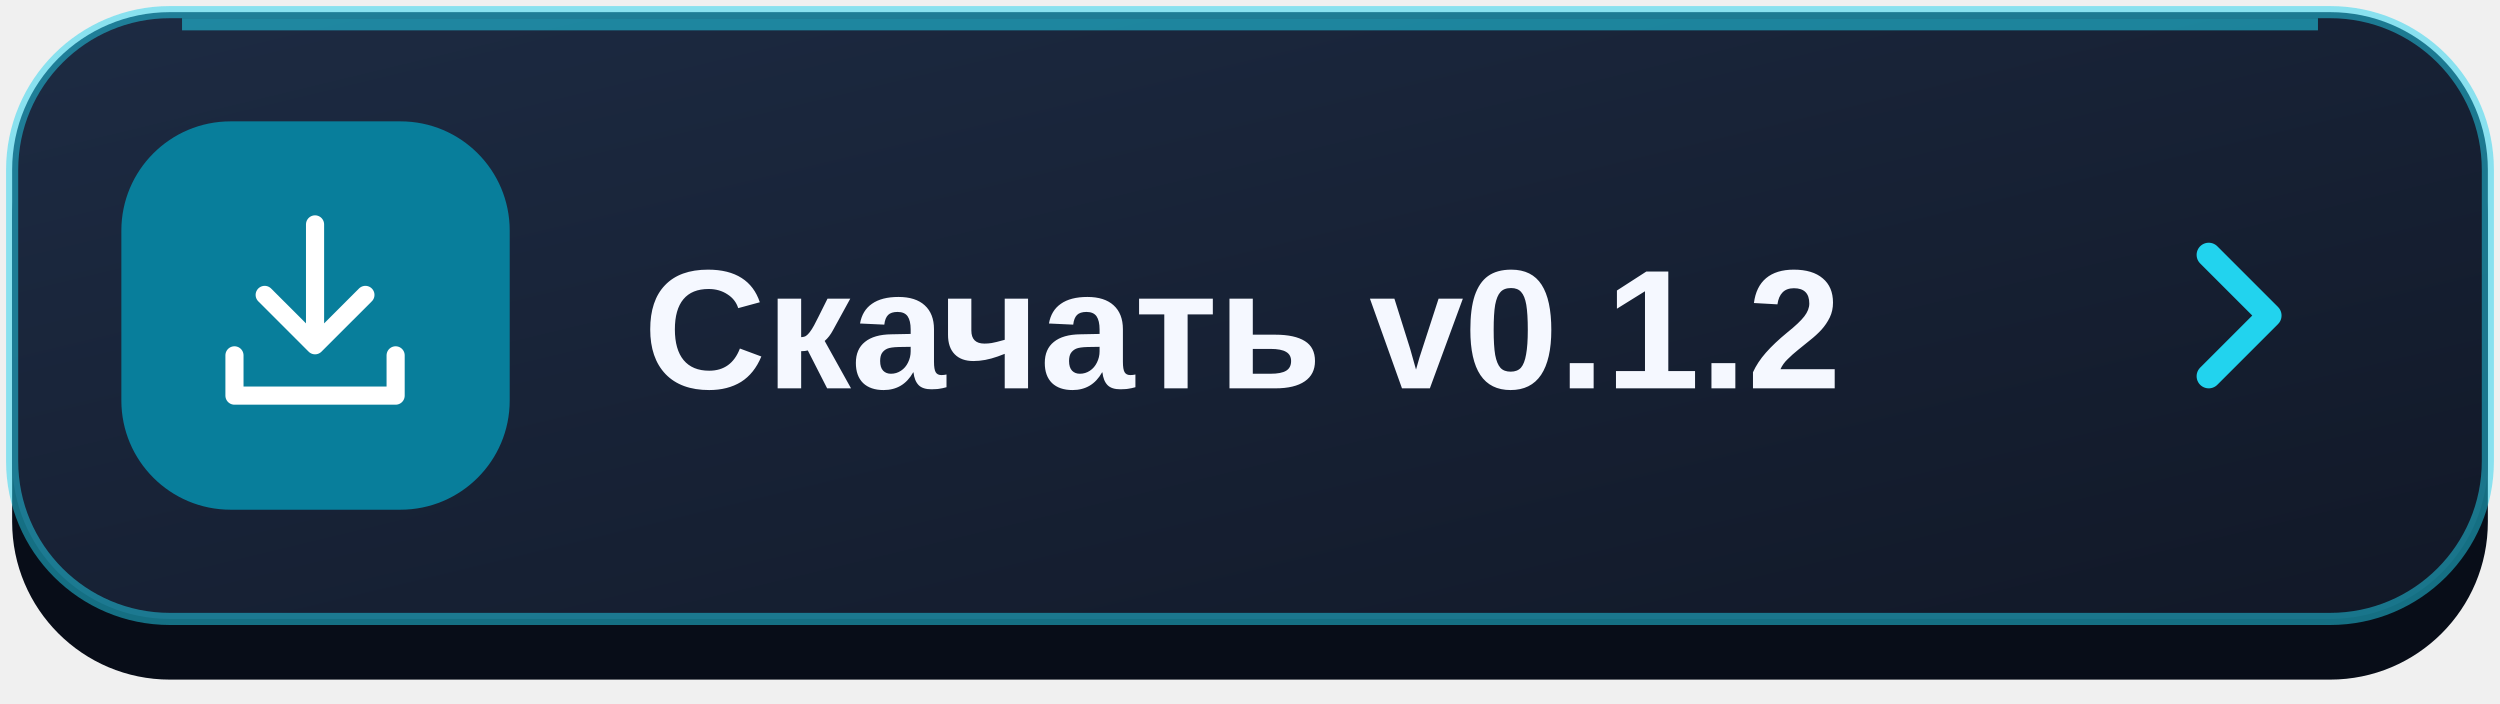
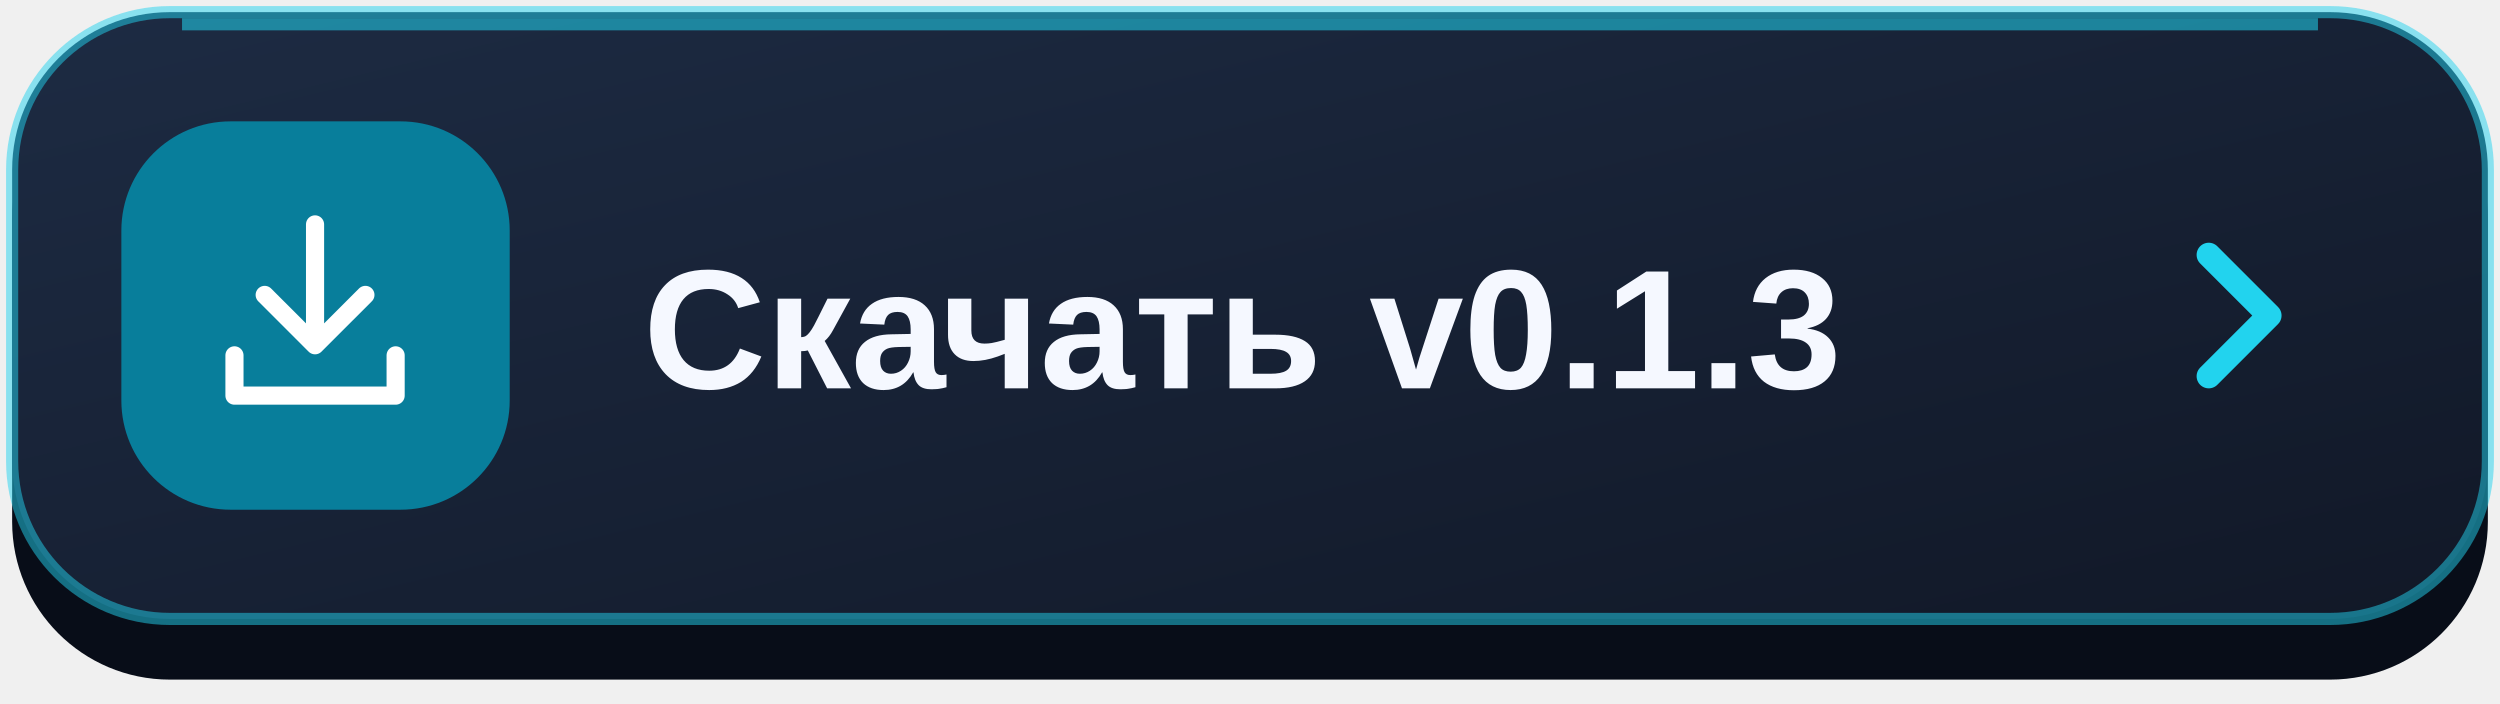
- <svg xmlns="http://www.w3.org/2000/svg" width="206" height="58" viewBox="0 0 206 58" role="img" aria-label="Скачать v0.1.2">
+ <svg xmlns="http://www.w3.org/2000/svg" width="206" height="58" viewBox="0 0 206 58" role="img" aria-label="Скачать v0.1.3">
  <defs>
    <linearGradient id="body" x2="1" y2="1">
      <stop stop-color="#1d2b43" />
      <stop offset="1" stop-color="#111827" />
    </linearGradient>
    <linearGradient id="accent">
      <stop stop-color="#087e9b" />
      <stop offset="1" stop-color="#22d3ee" />
    </linearGradient>
  </defs>
  <rect x="1" y="5" width="204" height="51" rx="13" fill="#080d18" />
  <rect x="1" y="1" width="204" height="50" rx="13" fill="url(#body)" stroke="#22d3ee" stroke-opacity=".5" />
  <path d="M15 2h176" stroke="#22d3ee" stroke-opacity=".55" />
  <rect x="10" y="10" width="32" height="32" rx="9" fill="#087e9b" />
  <g transform="translate(16 16) scale(.83)" fill="none" stroke="#fff" stroke-width="1.8" stroke-linecap="round" stroke-linejoin="round">
    <path d="M12 3v12m-5-5 5 5 5-5M4 16v4h16v-4" />
  </g>
-   <text x="53" y="32" fill="#f5f8ff" font-family="Arial,Helvetica,sans-serif" font-size="14" font-weight="700">Скачать v0.1.2</text>
+   <text x="53" y="32" fill="#f5f8ff" font-family="Arial,Helvetica,sans-serif" font-size="14" font-weight="700">Скачать v0.1.3</text>
  <path d="m182 21 5 5-5 5" fill="none" stroke="#22d3ee" stroke-width="2" stroke-linecap="round" stroke-linejoin="round" />
</svg>
